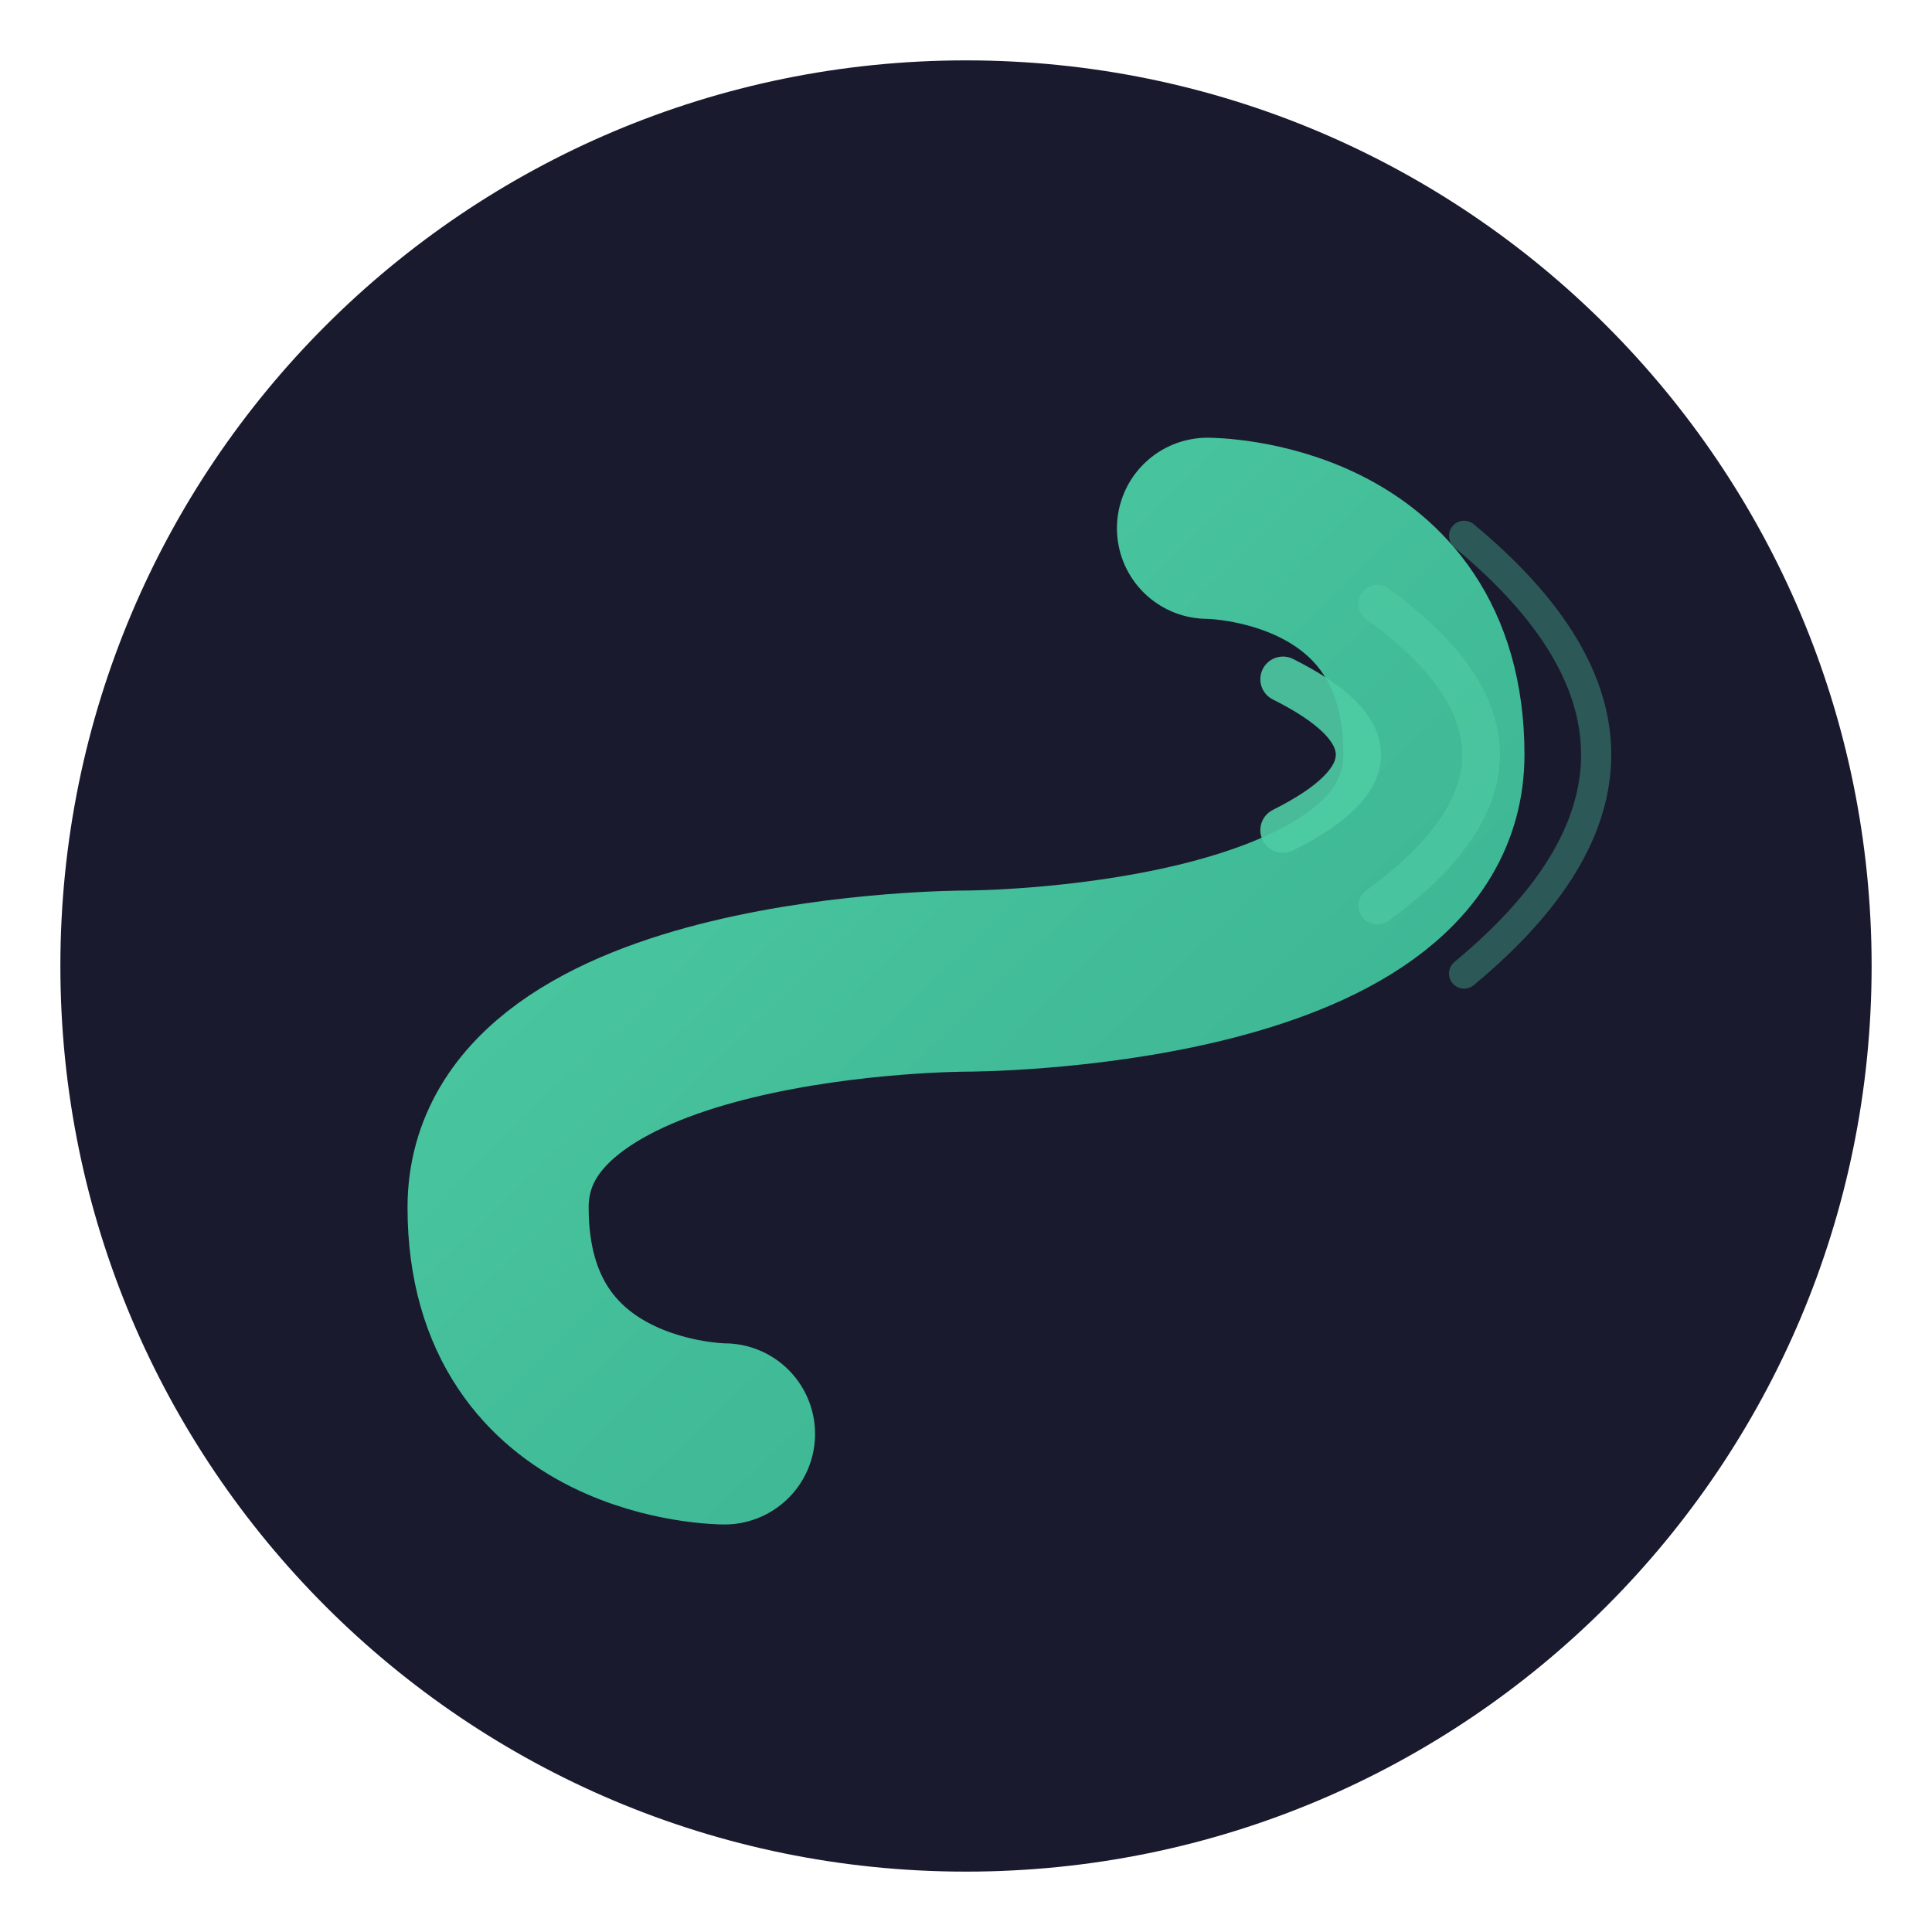
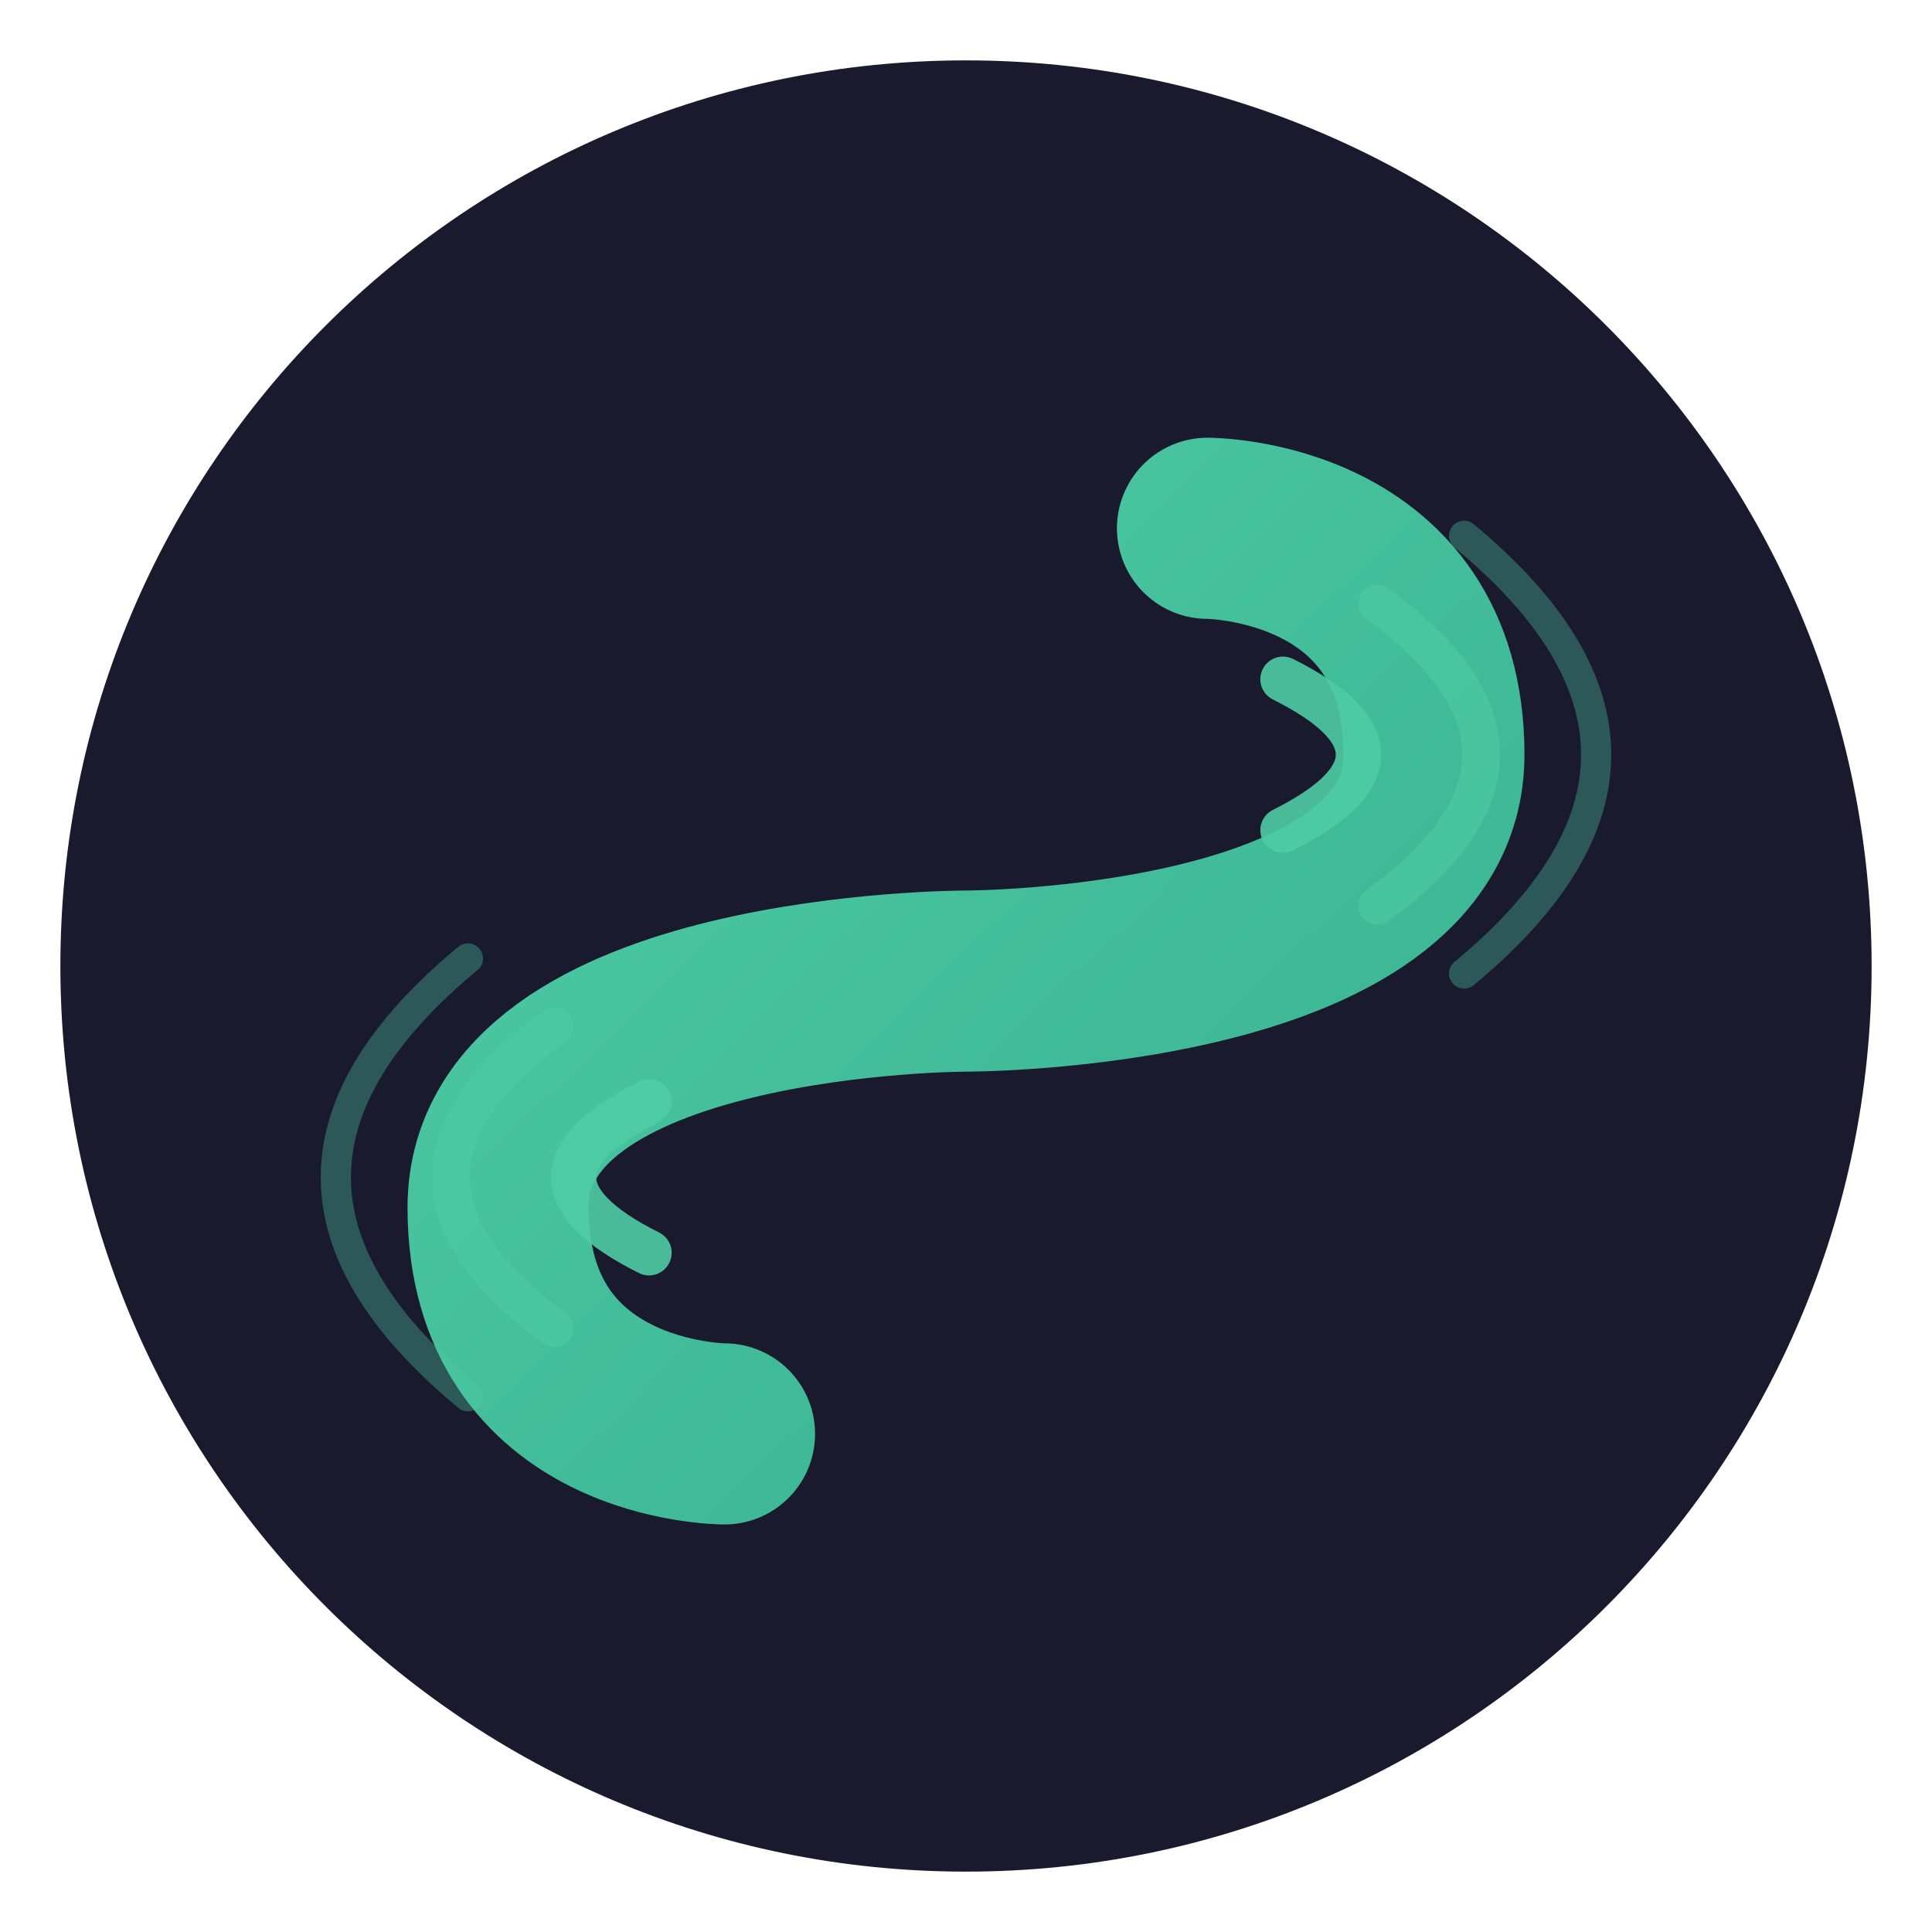
<svg xmlns="http://www.w3.org/2000/svg" viewBox="0 0 512 512">
  <defs>
    <linearGradient id="sGradient" x1="0%" y1="0%" x2="100%" y2="100%">
      <stop offset="0%" style="stop-color:#4ecca3" />
      <stop offset="100%" style="stop-color:#38b090" />
    </linearGradient>
  </defs>
  <circle cx="256" cy="256" r="240" fill="#1a1a2e" />
  <path d="M320 140            C320 140 380 140 380 200            C380 260 256 260 256 260            C256 260 132 260 132 320            C132 380 192 380 192 380" fill="none" stroke="url(#sGradient)" stroke-width="48" stroke-linecap="round" stroke-linejoin="round" />
+   <path d="M172 292 Q132 312 172 332" fill="none" stroke="#4ecca3" stroke-width="12" stroke-linecap="round" opacity="0.9" />
+   <path d="M147 272 Q92 312 147 352" fill="none" stroke="#4ecca3" stroke-width="10" stroke-linecap="round" opacity="0.6" />
+   <path d="M124 254 Q54 312 124 370" fill="none" stroke="#4ecca3" stroke-width="8" stroke-linecap="round" opacity="0.35" />
  <path d="M340 180 Q380 200 340 220" fill="none" stroke="#4ecca3" stroke-width="12" stroke-linecap="round" opacity="0.9" />
  <path d="M365 160 Q420 200 365 240" fill="none" stroke="#4ecca3" stroke-width="10" stroke-linecap="round" opacity="0.6" />
  <path d="M388 142 Q458 200 388 258" fill="none" stroke="#4ecca3" stroke-width="8" stroke-linecap="round" opacity="0.35" />
</svg>
